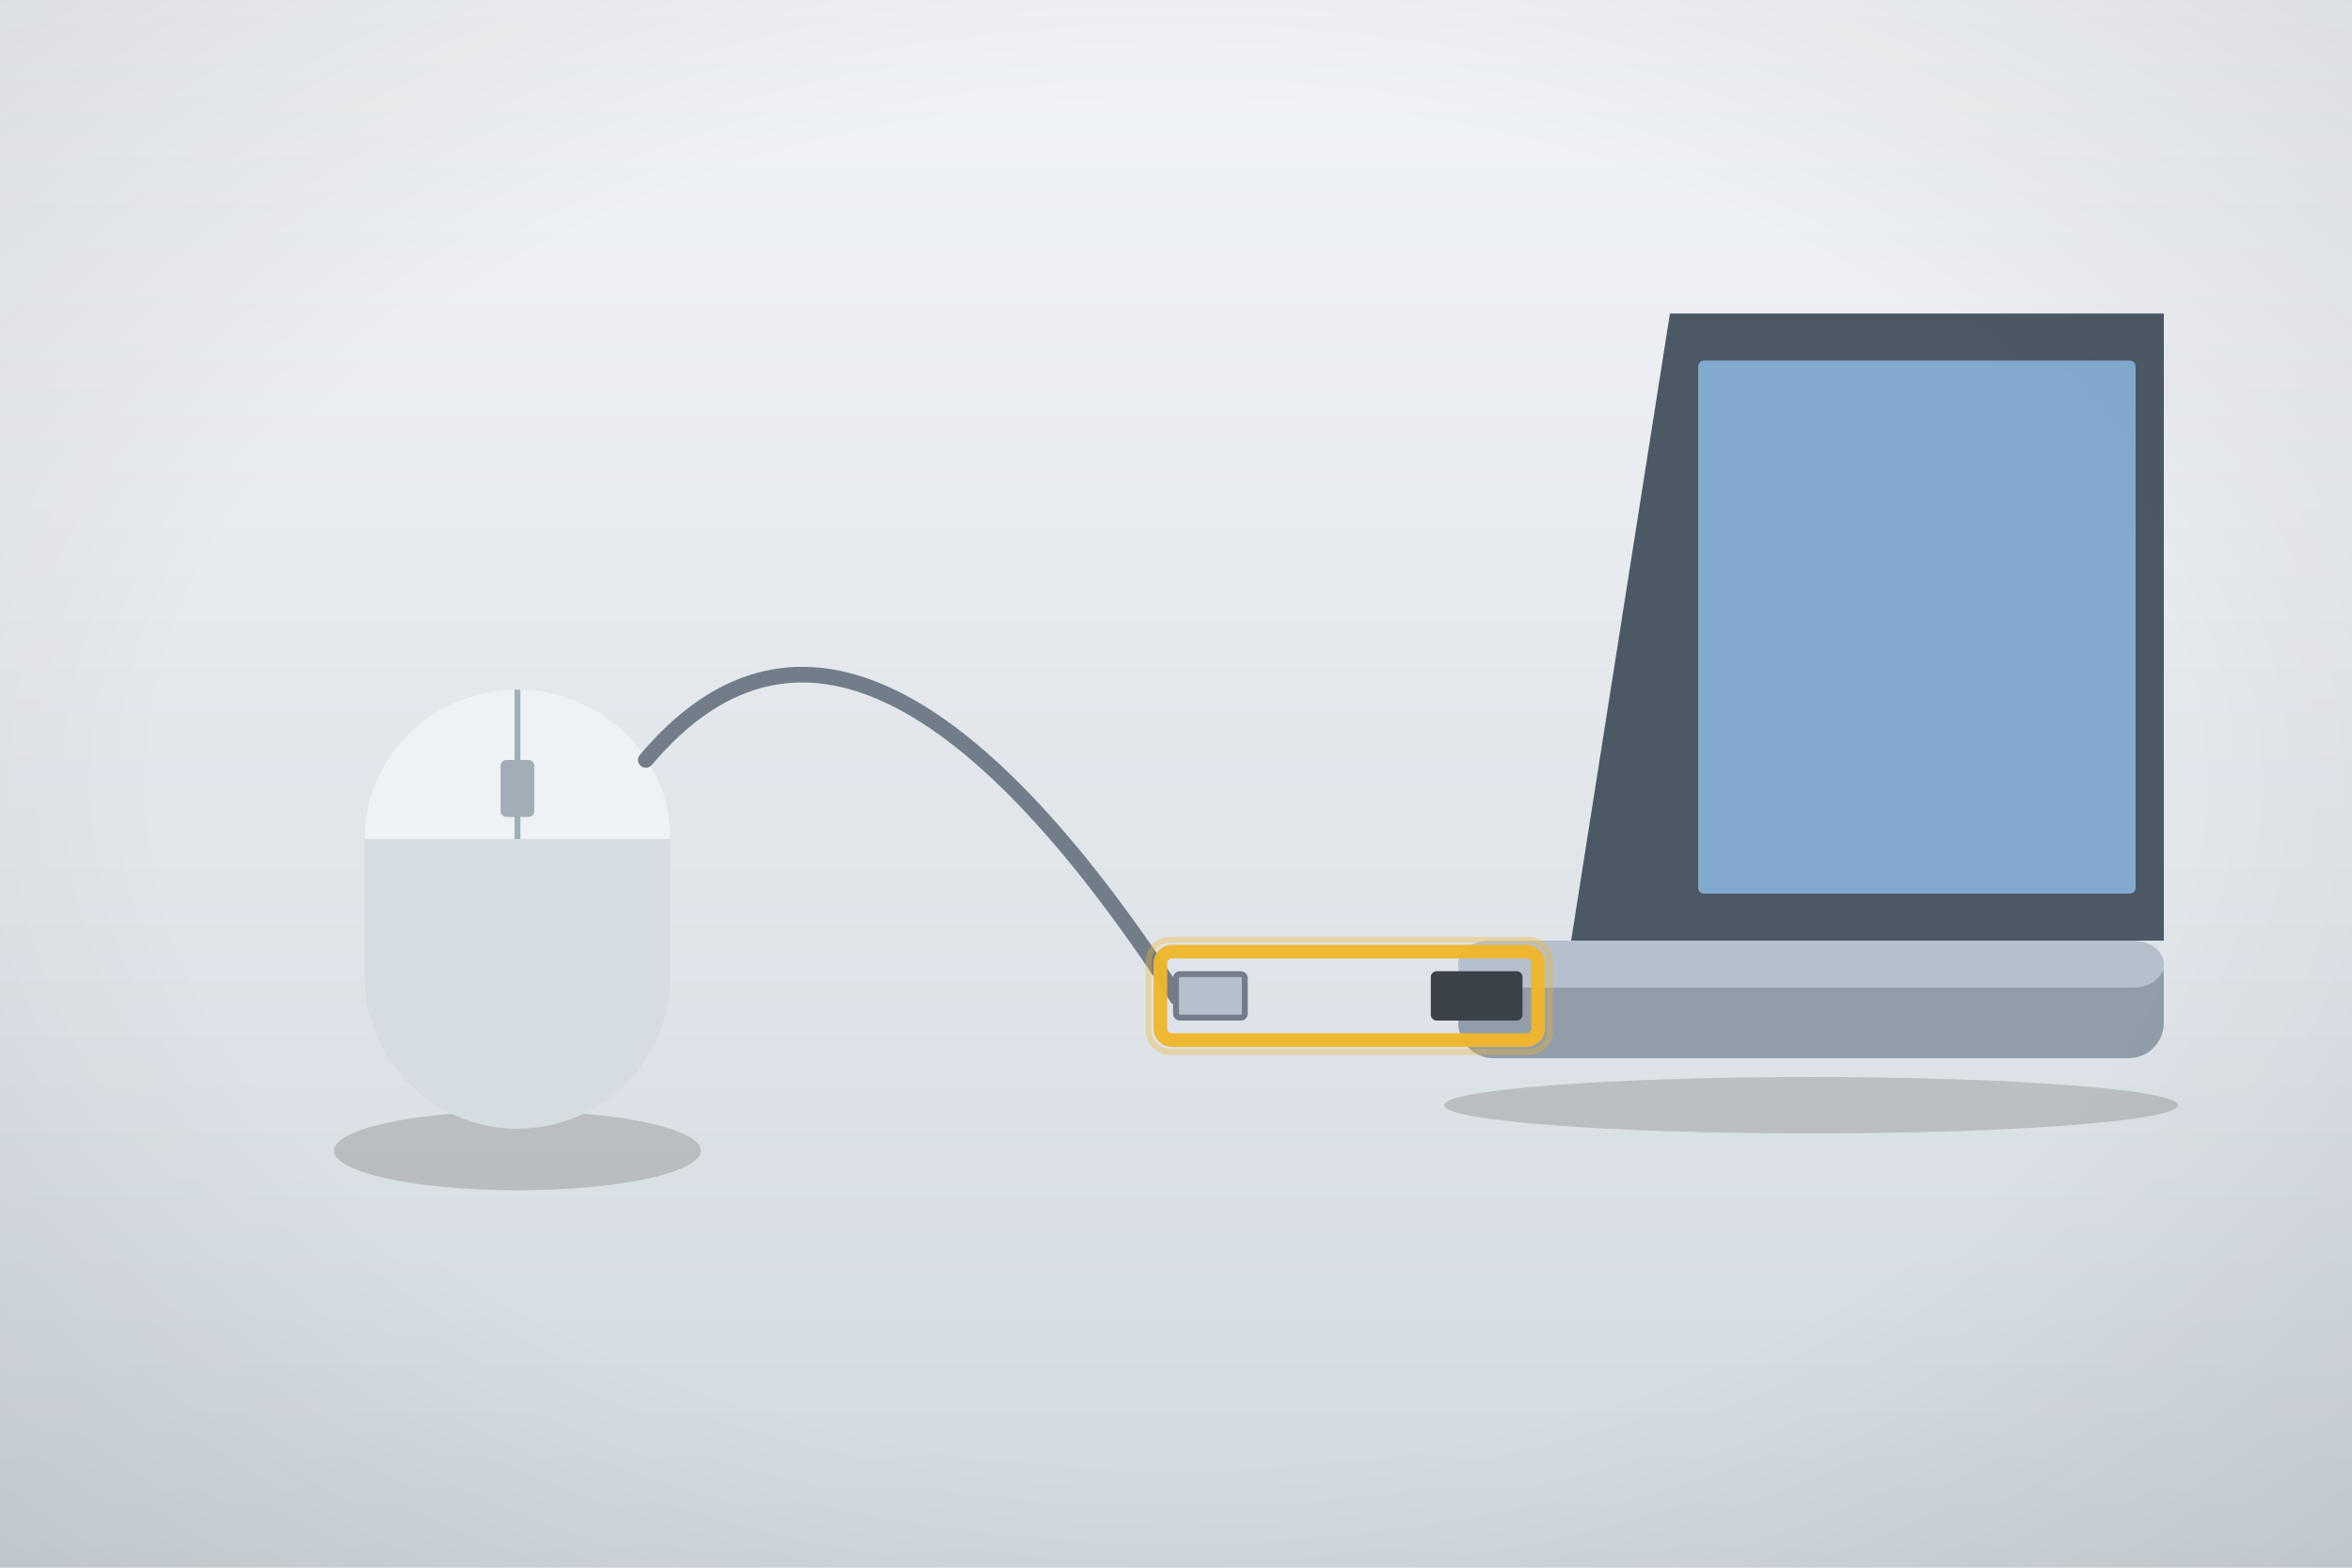
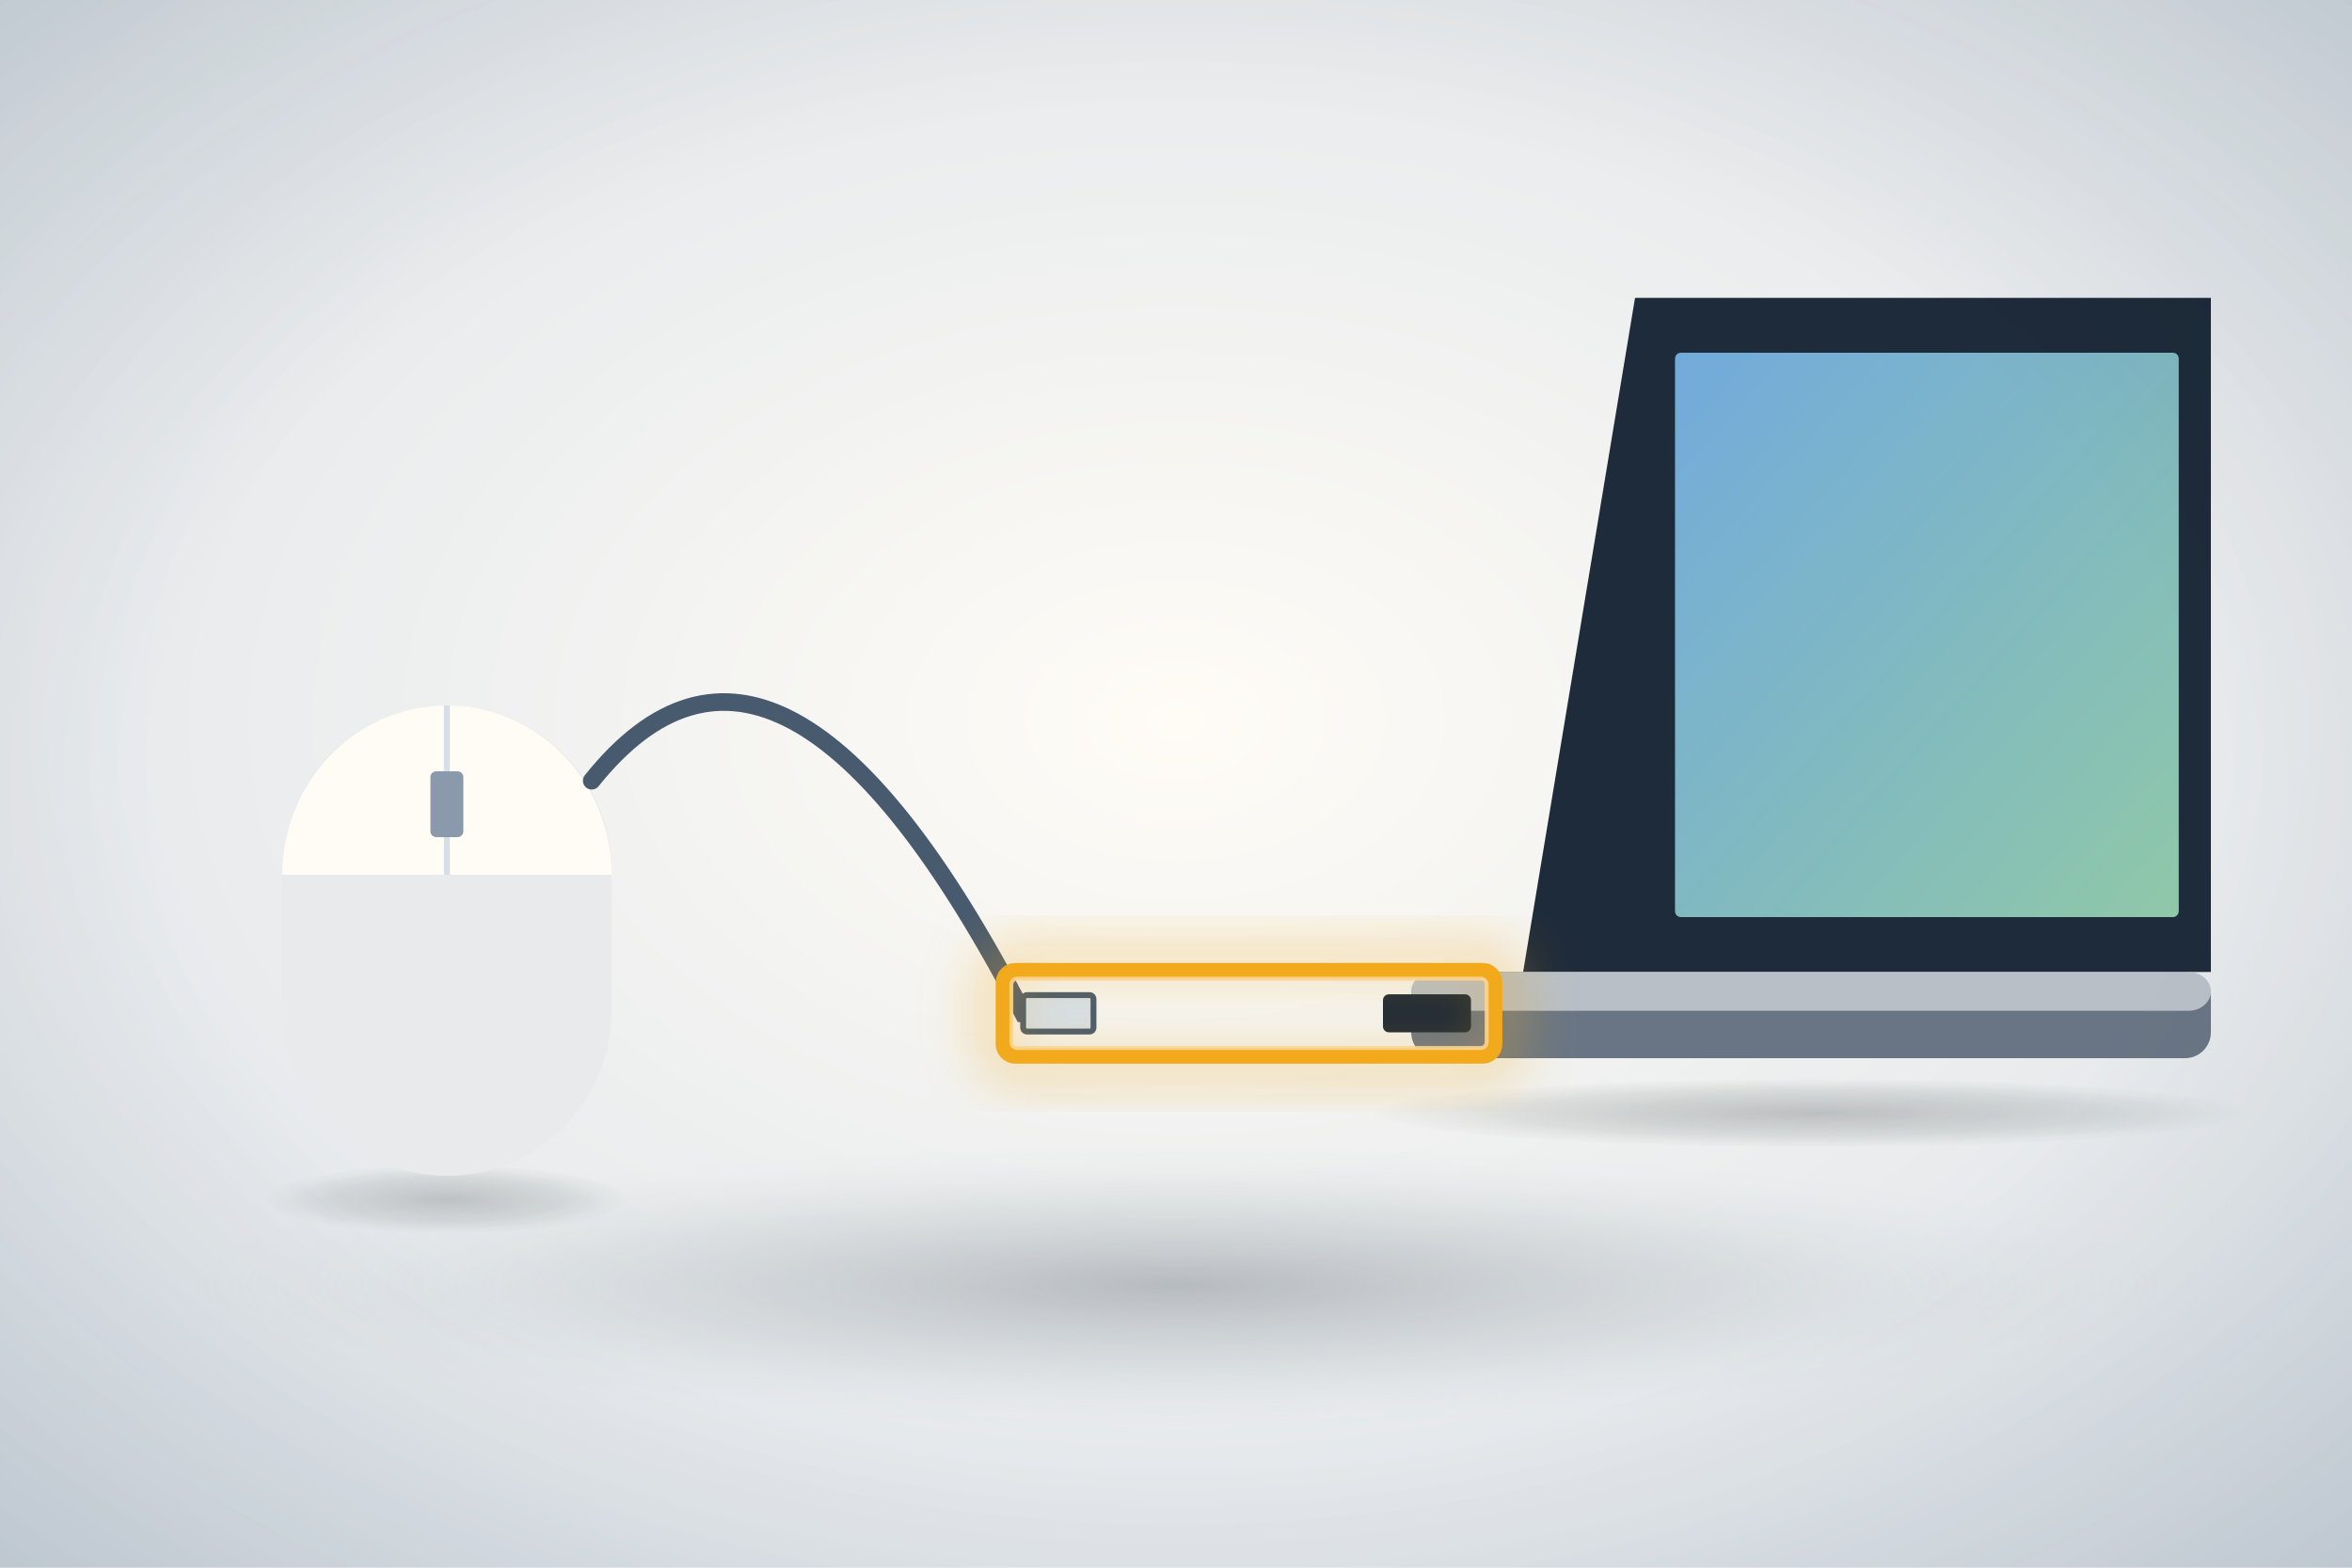
<svg xmlns="http://www.w3.org/2000/svg" id="la-peripheral-trouble" width="1200" height="800" viewBox="0 0 1200 800" preserveAspectRatio="xMidYMid meet" aria-hidden="true" focusable="false">
  <style>
    @keyframes la-peripheral-trouble-reach { 0%,100% { transform:translateX(0) } 50% { transform:translateX(9px) } }
    
  @keyframes la-peripheral-trouble-cal { 0%,100% { opacity:.72; transform:scale(1) } 50% { opacity:1; transform:scale(1.015) } }
  #la-peripheral-trouble .cal { transform-box:fill-box; transform-origin:center; animation: la-peripheral-trouble-cal 2.4s cubic-bezier(.4,0,.2,1) infinite; }
    #la-peripheral-trouble .plug { animation: la-peripheral-trouble-reach 2.6s cubic-bezier(.4,0,.2,1) infinite; }
  @media (prefers-reduced-motion: reduce) { #la-peripheral-trouble * { animation: none !important } }</style>
  <defs>
-     <linearGradient id="lg0" x1="0" y1="0" x2="0" y2="1">
-       <stop offset="0" stop-color="#f2f4f7" stop-opacity="1" />
-       <stop offset="1" stop-color="#d0d8e0" stop-opacity="1" />
+     <radialGradient id="rg0" cx="0.5" cy="0.46" r="0.78">
+       <stop offset="0" stop-color="#FFFCF6" stop-opacity="1" />
+       <stop offset="0.55" stop-color="#e8ebed" stop-opacity="1" />
+       <stop offset="1" stop-color="#CBD6E2" stop-opacity="1" />
+     </radialGradient>
+   </defs>
+   <rect width="1200" height="800" fill="url(#rg0)" />
+   <defs>
+     <radialGradient id="rg1" cx="0.5" cy="0.5" r="0.5">
+       <stop offset="0" stop-color="#7c8691" stop-opacity="0.5" />
+       <stop offset="0.6" stop-color="#939da8" stop-opacity="0.18" />
+       <stop offset="1" stop-color="#CBD6E2" stop-opacity="0" />
+     </radialGradient>
+   </defs>
+   <ellipse cx="600.0" cy="656.0" rx="504.0" ry="72.0" fill="url(#rg1)" />
+   <defs>
+     <radialGradient id="rg2" cx="0.5" cy="0.5" r="0.5">
+       <stop offset="0" stop-color="#101820" stop-opacity="0.22" />
+       <stop offset="0.65" stop-color="#101820" stop-opacity="0.099" />
+       <stop offset="1" stop-color="#101820" stop-opacity="0" />
+     </radialGradient>
+   </defs>
+   <ellipse cx="924.0" cy="568.0" rx="224.4" ry="17.6" fill="url(#rg2)" />
+   <path d="M 777.1 496.0 L 834.2 152.0 L 1128.0 152.0 L 1128.0 496.0 Z" fill="#1d2a3a" />
+   <defs>
+     <linearGradient id="lg3" x1="0" y1="0" x2="1" y2="1">
+       <stop offset="0" stop-color="#6FA8DC" stop-opacity="1" />
+       <stop offset="1" stop-color="#8CC7A8" stop-opacity="1" />
    </linearGradient>
  </defs>
-   <rect width="1200" height="800" fill="url(#lg0)" />
-   <ellipse cx="924.0" cy="564.0" rx="187.2" ry="14.4" fill="#000" opacity="0.16" />
-   <path d="M 801.6 480.0 L 852.0 160.0 L 1104.0 160.0 L 1104.0 480.0 Z" fill="#4a5765" />
-   <rect x="866.4" y="184.0" width="223.2" height="272.0" rx="3" fill="#7fa8cf" />
-   <rect x="744.0" y="480.0" width="360.0" height="60.0" rx="18.0" fill="#8f9baa" />
-   <rect x="744.0" y="480.0" width="360.0" height="24.0" rx="15.6" fill="#b4bfcc" />
-   <rect x="730.0" y="495.6" width="46.8" height="25.2" rx="3" fill="#39414a" />
-   <ellipse cx="264.0" cy="587.2" rx="93.6" ry="20.2" fill="#000" opacity="0.16" />
-   <rect x="186.0" y="352.0" width="156.0" height="224.0" rx="78.0" fill="#d4dbe2" />
-   <path d="M 186.0 428.2 a 78.0 76.2 0 0 1 156.0 0 Z" fill="#eef2f6" />
-   <line x1="264.0" y1="352.0" x2="264.0" y2="428.2" stroke="#9fabb8" stroke-width="3" />
-   <rect x="255.4" y="387.8" width="17.2" height="29.1" rx="3" fill="#9fabb8" />
+   <rect x="854.6" y="180.0" width="257.0" height="288.0" rx="3" fill="url(#lg3)" />
+   <rect x="720.0" y="496.0" width="408.0" height="44.0" rx="13.2" fill="#667384" />
+   <rect x="720.0" y="496.0" width="408.0" height="19.8" rx="11.4" fill="#b6bec7" />
+   <rect x="705.6" y="507.4" width="44.9" height="19.4" rx="3" fill="#1d2938" />
+   <defs>
+     <radialGradient id="rg4" cx="0.5" cy="0.5" r="0.5">
+       <stop offset="0" stop-color="#101820" stop-opacity="0.2" />
+       <stop offset="0.65" stop-color="#101820" stop-opacity="0.09" />
+       <stop offset="1" stop-color="#101820" stop-opacity="0" />
+     </radialGradient>
+   </defs>
+   <ellipse cx="228.0" cy="612.0" rx="92.4" ry="17.6" fill="url(#rg4)" />
+   <rect x="144.0" y="360.0" width="168.0" height="240.0" rx="84.0" fill="#e7eaec" />
+   <path d="M 144.0 446.4 a 84.0 86.4 0 0 1 168.0 0 Z" fill="#FFFCF6" />
+   <line x1="228.0" y1="360.0" x2="228.0" y2="446.4" stroke="#D5DEE8" stroke-width="3" />
+   <rect x="219.6" y="393.6" width="16.8" height="33.6" rx="3" fill="#8797AB" />
  <g class="plug">
-     <path d="M 329.5 387.8 q 108.0 -128.0 270.5 120.4 l 18 0" stroke="#6f7b89" stroke-width="8" fill="none" stroke-linecap="round" />
-     <rect x="600.0" y="497.1" width="35.1" height="22.2" rx="2" fill="#b4bfcc" stroke="#6f7b89" stroke-width="3" />
+     <path d="M 301.9 398.4 q 96.0 -120.0 220.1 118.7 l 20 0" stroke="#46586E" stroke-width="9" fill="none" stroke-linecap="round" />
+     <rect x="522.0" y="507.8" width="35.9" height="18.6" rx="2" fill="#D5DEE8" stroke="#46586E" stroke-width="3" />
  </g>
  <g class="cal">
-     <rect x="592.0" y="485.6" width="192.8" height="45.2" rx="6" fill="none" stroke="#f0b429" stroke-width="7" opacity="0.95" />
-     <rect x="586.0" y="479.6" width="204.8" height="57.2" rx="11" fill="none" stroke="#f0b429" stroke-width="3" opacity="0.35" />
+     <defs>
+       <filter id="bl5" x="-40%" y="-40%" width="180%" height="180%">
+         <feGaussianBlur stdDeviation="13.008" />
+       </filter>
+     </defs>
+     <rect x="505.9" y="489.4" width="262.7" height="55.5" rx="12.07" fill="none" stroke="#F2A81C" stroke-width="12.1" opacity="0.5" filter="url(#bl5)" />
+     <rect x="512.0" y="495.4" width="250.5" height="43.4" rx="6" fill="none" stroke="#F2A81C" stroke-width="8" />
+     <rect x="516.0" y="499.4" width="242.5" height="35.4" rx="3" fill="none" stroke="#f8d491" stroke-width="2" opacity="0.9" />
  </g>
  <defs>
-     <radialGradient id="rg1" cx="0.5" cy="0.5" r="0.78">
+     <radialGradient id="rg6" cx="0.5" cy="0.5" r="0.78">
      <stop offset="0.55" stop-color="#000" stop-opacity="0" />
      <stop offset="1" stop-color="#101820" stop-opacity="0.12" />
    </radialGradient>
  </defs>
  <rect width="1200" height="800" fill="#f7c98b" opacity="0.03" style="mix-blend-mode:overlay" />
-   <rect width="1200" height="800" fill="url(#rg1)" />
+   <rect width="1200" height="800" fill="url(#rg6)" />
</svg>
